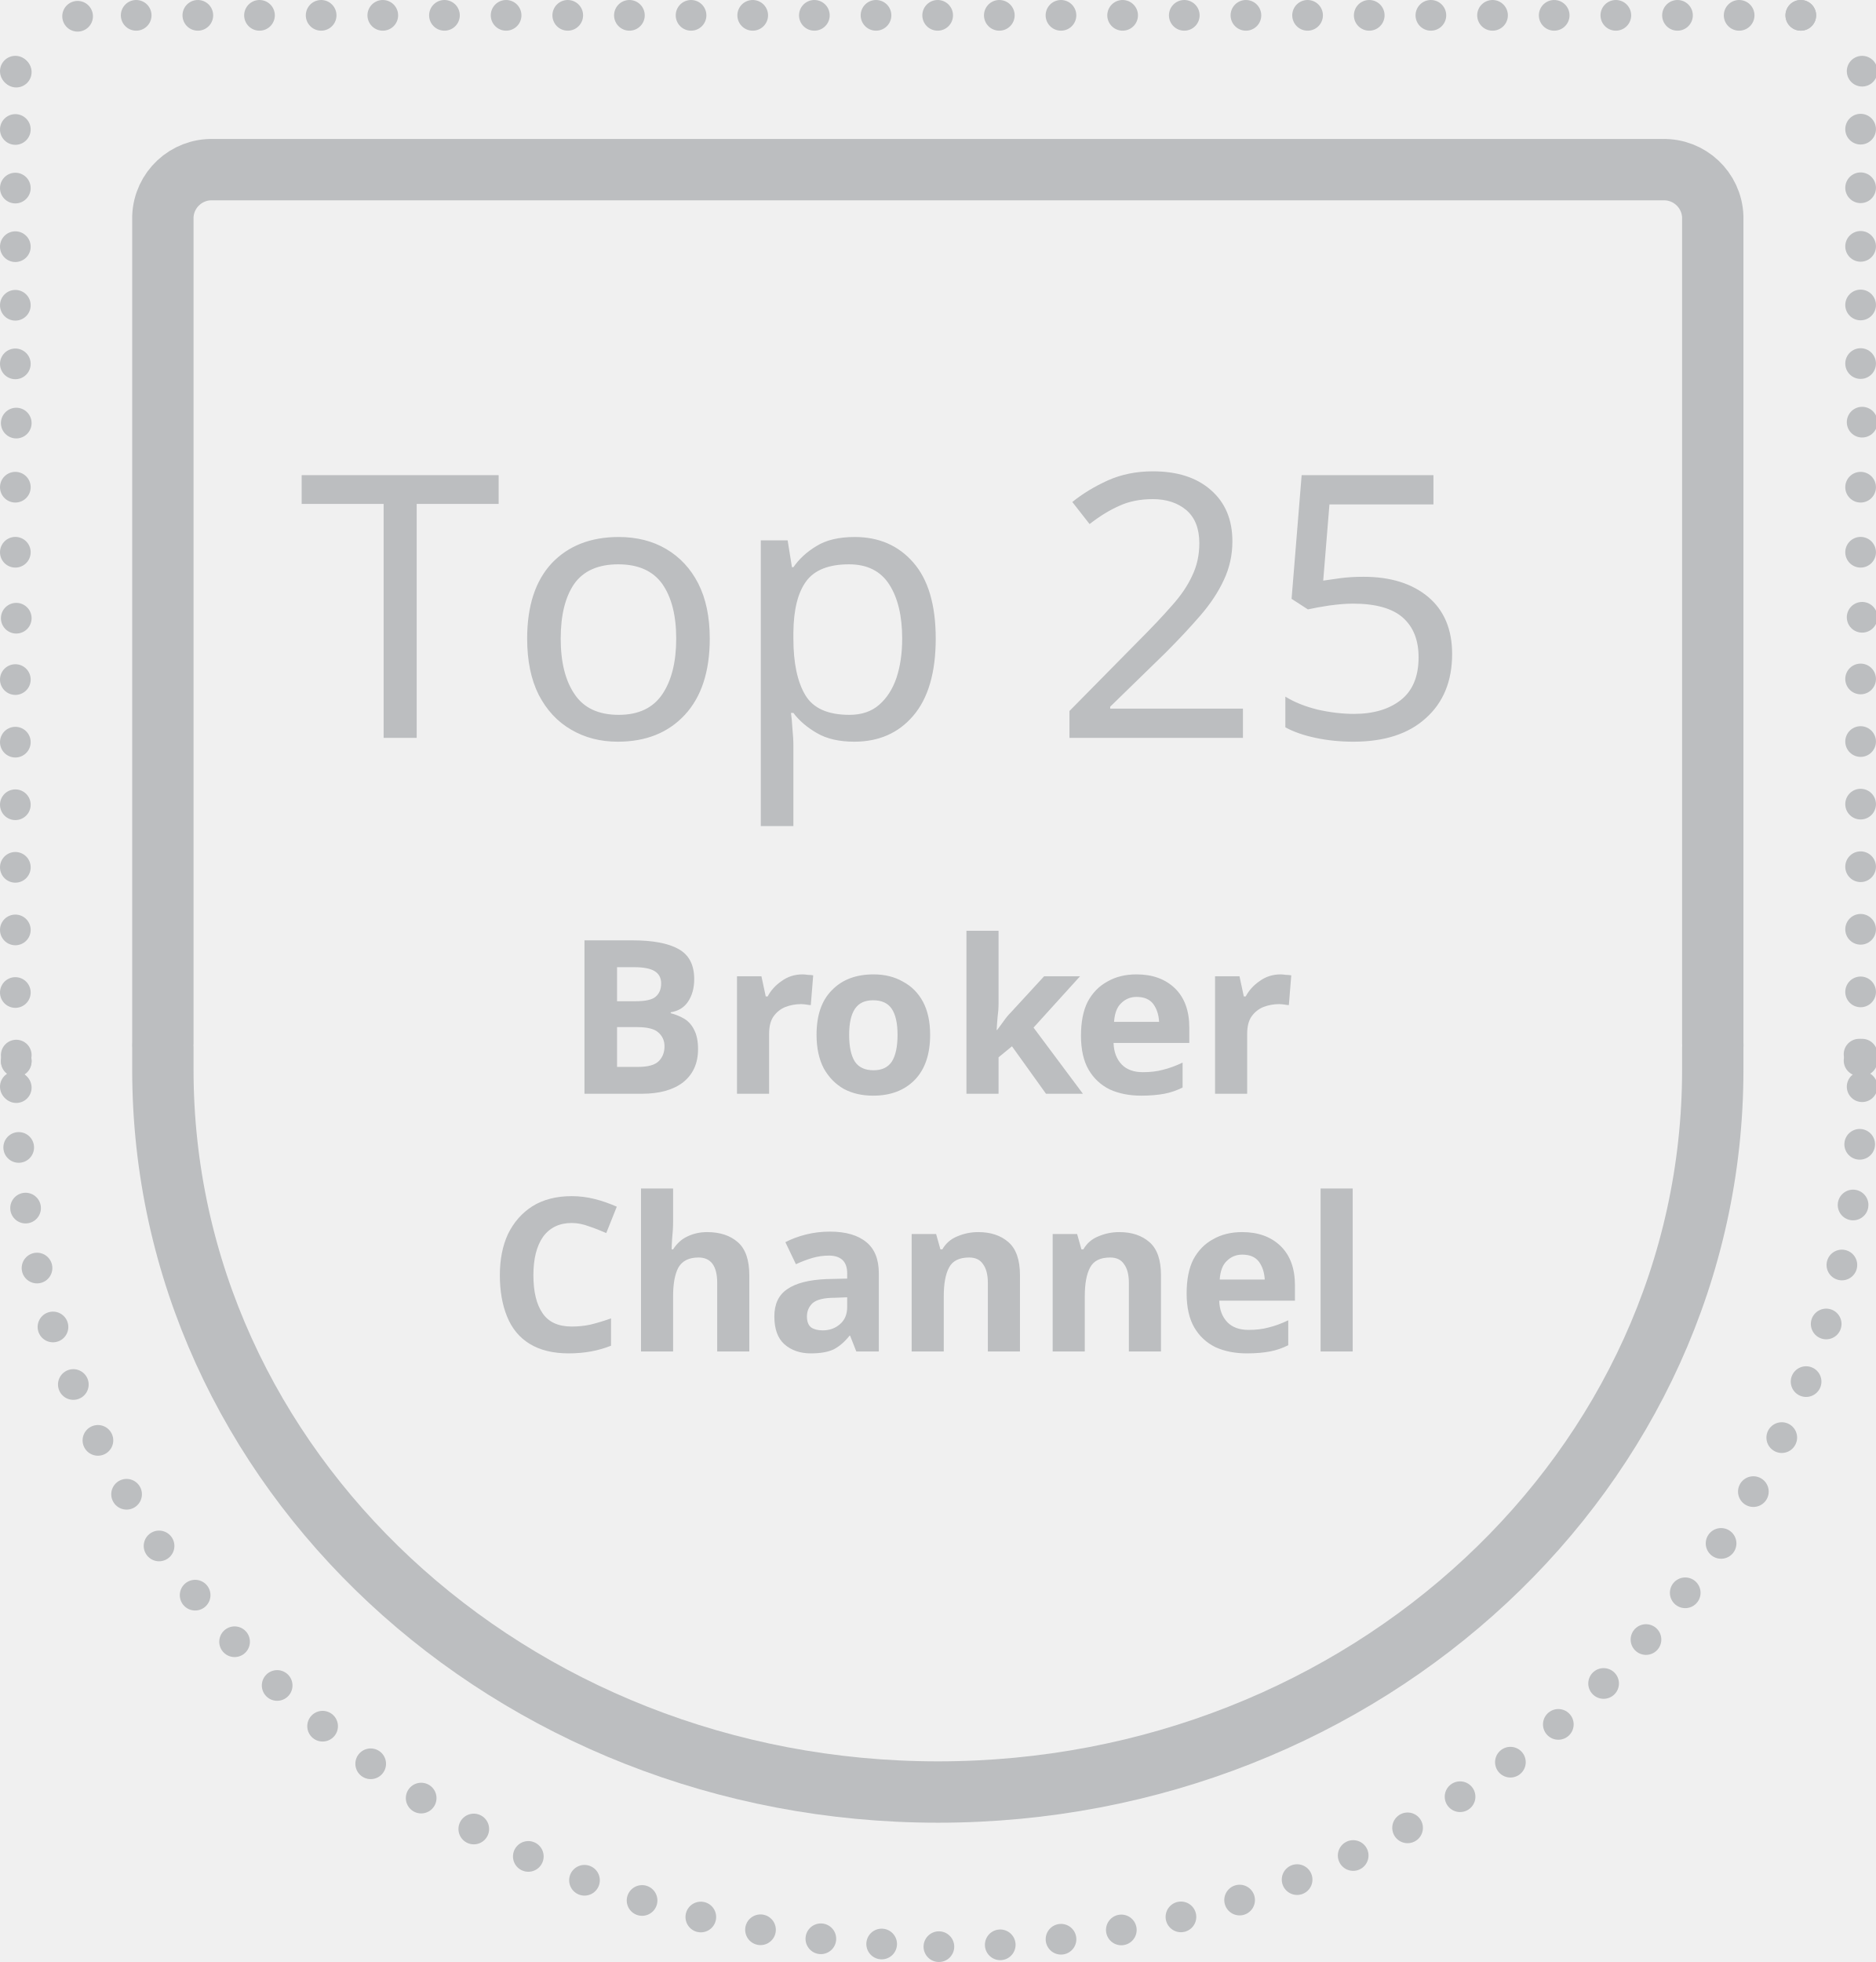
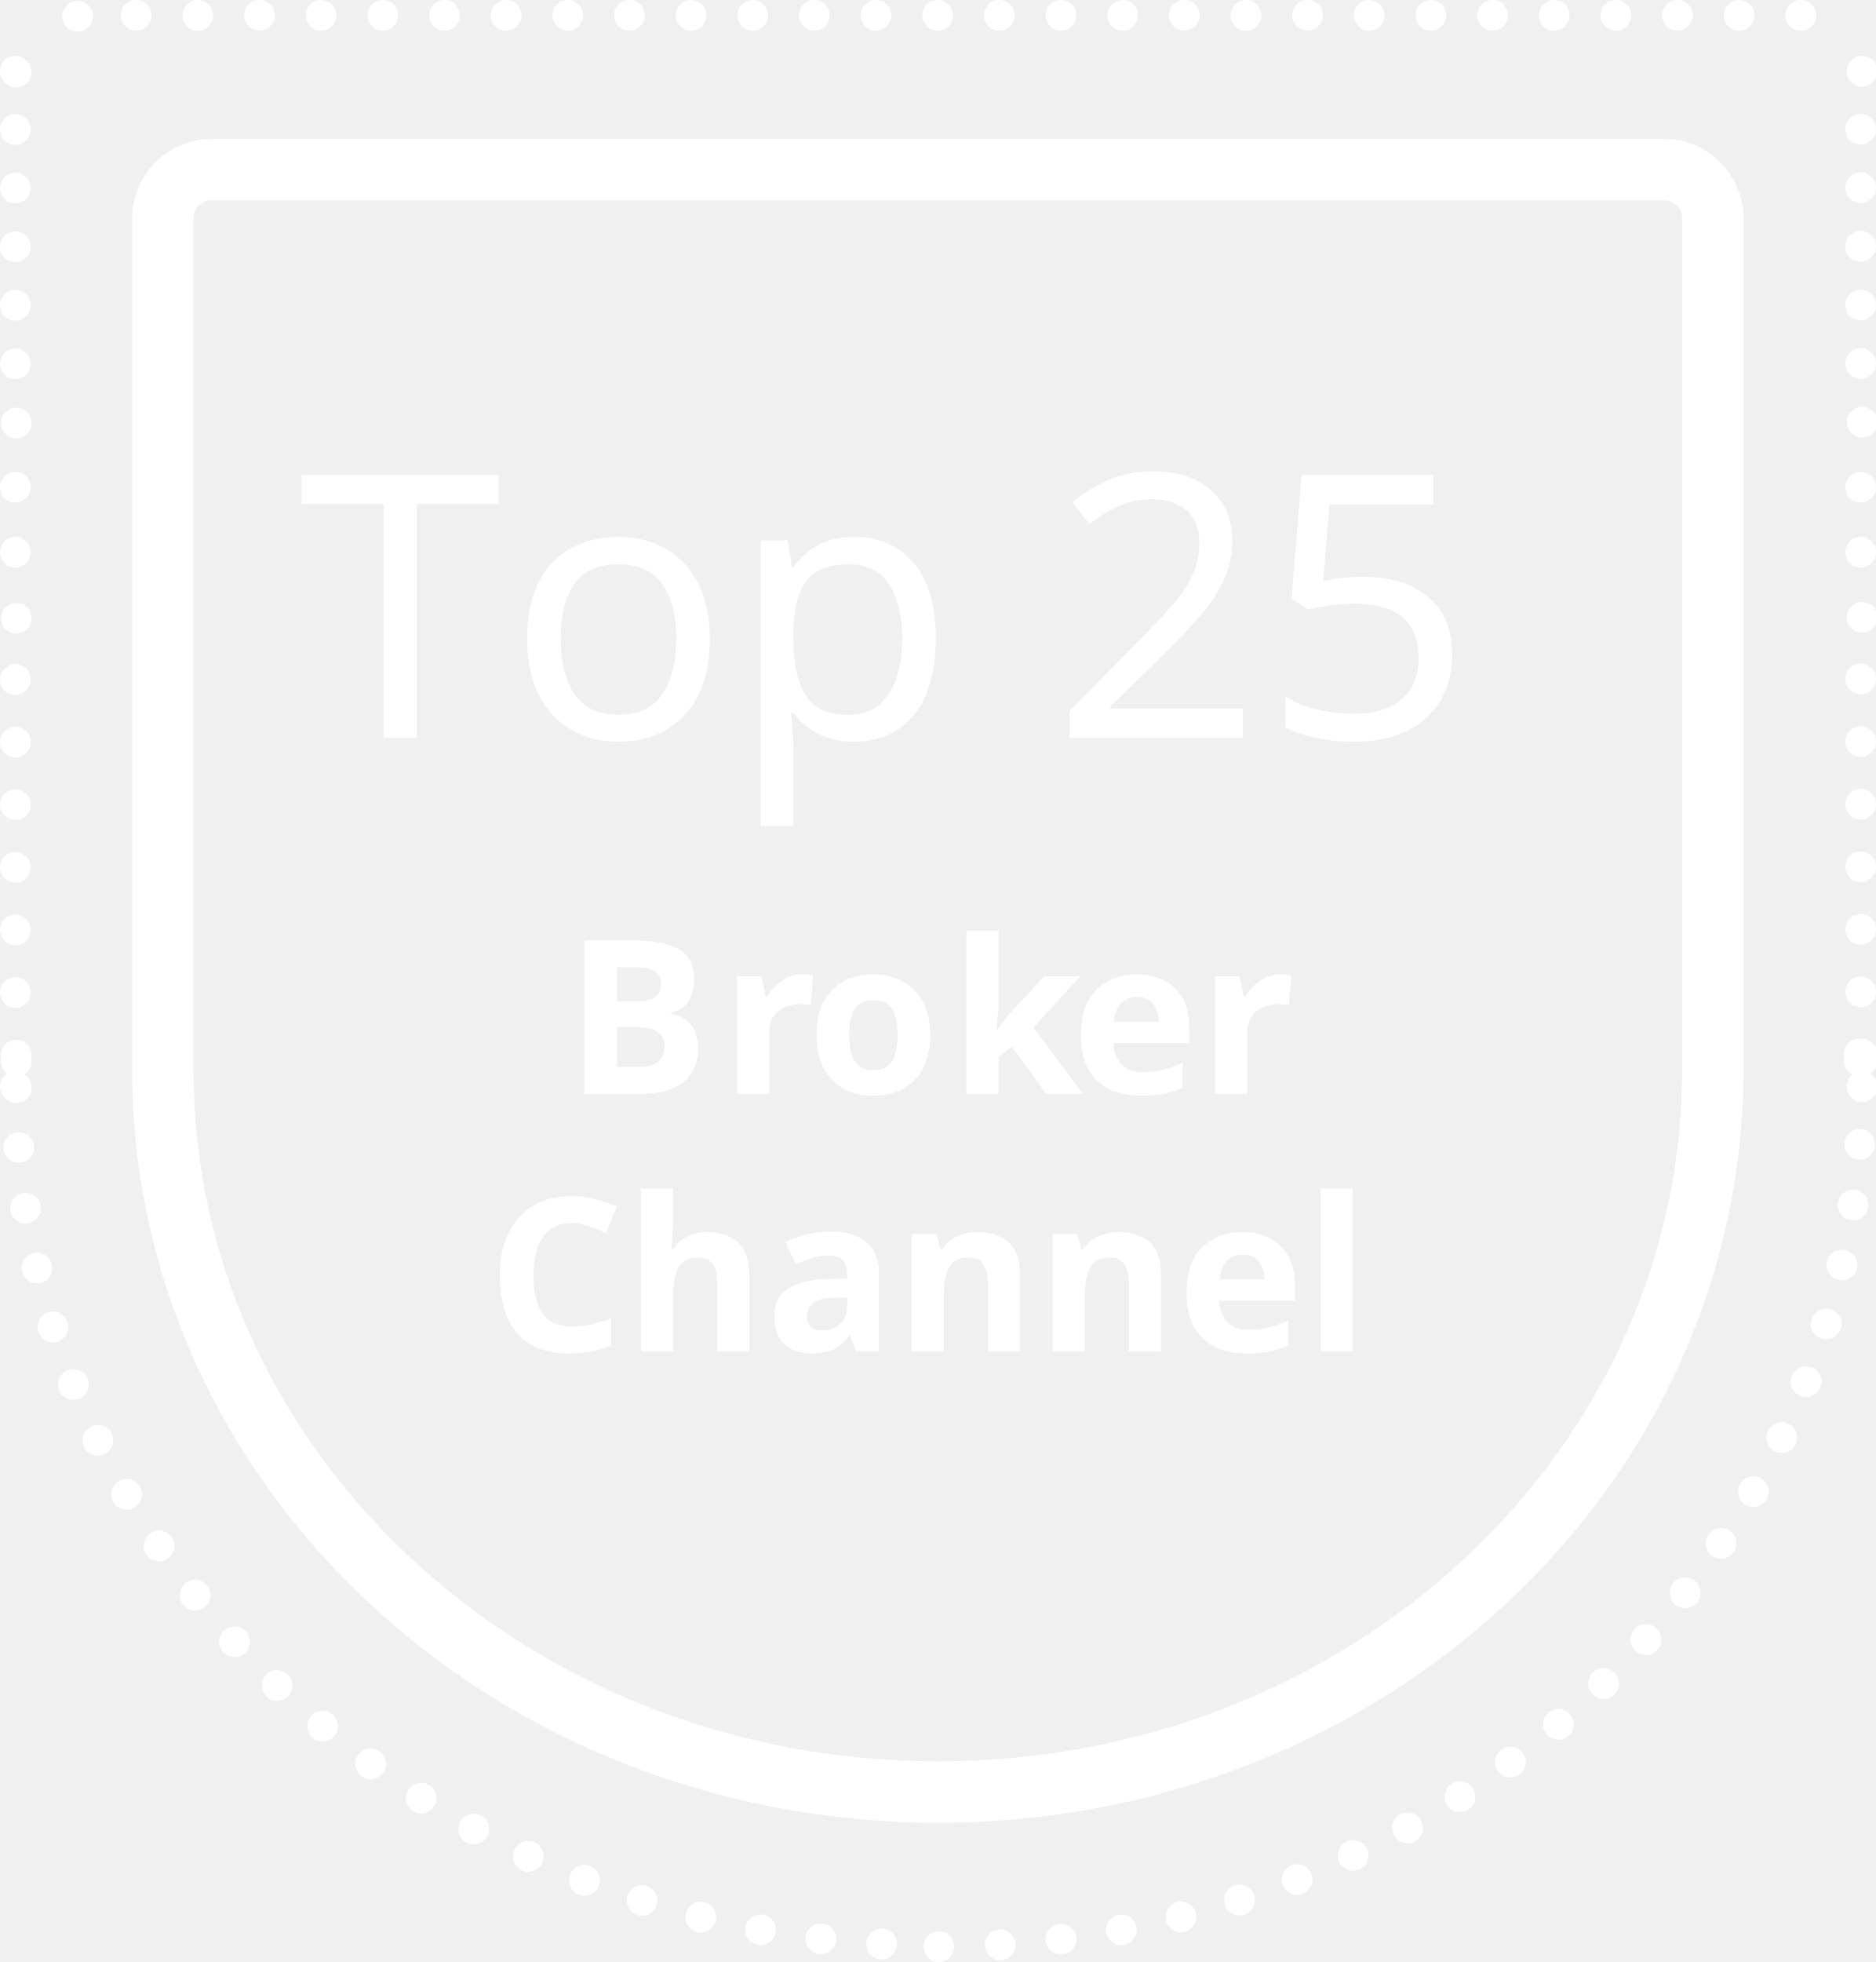
<svg xmlns="http://www.w3.org/2000/svg" id="Layer_1" data-name="Layer 1" viewBox="0 0 61.16 63.95">
  <defs>
-     <style>.cls-1{font-size:12px;}.cls-1,.cls-3{fill:#bcbec0;font-family:Gotham;}.cls-2{letter-spacing:-1px;}.cls-3{font-size:7px;font-weight:700;}.cls-10,.cls-11,.cls-12,.cls-13,.cls-4,.cls-5,.cls-6,.cls-7,.cls-8,.cls-9{fill:none;stroke:#bcbec0;}.cls-10,.cls-11,.cls-12,.cls-4,.cls-5,.cls-6,.cls-7,.cls-8,.cls-9{stroke-linecap:round;stroke-linejoin:round;}.cls-4{stroke-dasharray:0 2.01;}.cls-5{stroke-dasharray:0 2.96;}.cls-6{stroke-dasharray:0 1.91;}.cls-7{stroke-dasharray:0 2.12;}.cls-8{stroke-dasharray:0 2.04;}.cls-9{stroke-dasharray:0 0.21;}.cls-10{stroke-dasharray:0 0.85;}.cls-11{stroke-dasharray:0 1.99;}.cls-13{stroke-miterlimit:10;stroke-width:2px;}</style>
+     <style>.cls-1{font-size:12px;}.cls-1,.cls-3{fill:#ffffff;font-family:Gotham;}.cls-2{letter-spacing:-1px;}.cls-3{font-size:7px;font-weight:700;}.cls-10,.cls-11,.cls-12,.cls-13,.cls-4,.cls-5,.cls-6,.cls-7,.cls-8,.cls-9{fill:none;stroke:#ffffff;}.cls-10,.cls-11,.cls-12,.cls-4,.cls-5,.cls-6,.cls-7,.cls-8,.cls-9{stroke-linecap:round;stroke-linejoin:round;}.cls-4{stroke-dasharray:0 2.01;}.cls-5{stroke-dasharray:0 2.96;}.cls-6{stroke-dasharray:0 1.91;}.cls-7{stroke-dasharray:0 2.12;}.cls-8{stroke-dasharray:0 2.04;}.cls-9{stroke-dasharray:0 0.21;}.cls-10{stroke-dasharray:0 0.85;}.cls-11{stroke-dasharray:0 1.99;}.cls-13{stroke-miterlimit:10;stroke-width:2px;}</style>
  </defs>
  <text class="cls-1" transform="translate(9.71 24.05)">
    <tspan class="cls-2">T</tspan>
    <tspan x="6.82" y="0">op 25</tspan>
  </text>
  <text class="cls-3" transform="translate(18.43 35.65)">B<tspan x="5.05" y="0">r</tspan>
    <tspan x="7.88" y="0">o</tspan>
    <tspan x="12.53" y="0">k</tspan>
    <tspan x="16.5" y="0">er</tspan>
  </text>
  <text class="cls-3" transform="translate(15.89 44.05)">Channel</text>
  <line class="cls-4" x1="56.7" y1="0.5" x2="3.46" y2="0.5" />
  <path class="cls-5" d="M308.89,9.07a1.76,1.76,0,0,1,.6-1.31" transform="translate(-308.39 -6.75)" />
  <line class="cls-6" x1="0.5" y1="4.22" x2="0.5" y2="12.8" />
  <line class="cls-7" x1="0.5" y1="15.88" x2="0.5" y2="19.06" />
  <line class="cls-8" x1="0.5" y1="22.15" x2="0.5" y2="33.34" />
  <path class="cls-9" d="M308.92,41.32l0-.11" transform="translate(-308.39 -6.75)" />
  <path class="cls-10" d="M308.89,42.17c0-.14,0-0.28,0-0.42" transform="translate(-308.39 -6.75)" />
  <path class="cls-11" d="M309,44.15c1.07,14.25,13.57,25.56,29,26" transform="translate(-308.39 -6.75)" />
  <path class="cls-11" d="M341,70.14c15.34-.93,27.54-12.57,28.07-27" transform="translate(-308.39 -6.75)" />
  <path class="cls-10" d="M369,41.32v0.42" transform="translate(-308.39 -6.75)" />
  <path class="cls-9" d="M369,41.11a0.76,0.76,0,0,1,0,.11" transform="translate(-308.39 -6.75)" />
  <line class="cls-8" x1="60.66" y1="32.33" x2="60.66" y2="21.14" />
  <line class="cls-7" x1="60.66" y1="18" x2="60.66" y2="14.82" />
  <line class="cls-6" x1="60.66" y1="11.85" x2="60.66" y2="3.27" />
  <path class="cls-5" d="M367.1,7.25a2,2,0,0,1,1.35.51" transform="translate(-308.39 -6.75)" />
  <path class="cls-12" d="M367.1,7.25h0m2,1.82h0m0,11.44h0m0,6.36h0m0,14.24h0m0,0.21h0m0,0.85h0M339,70.2h0m-30.08-28h0m0-.85h0m0-.21h0m0-14.24h0m0-6.36h0m0-11.44h0m2-1.82h0" transform="translate(-308.39 -6.75)" />
  <path class="cls-13" d="M362.6,12.28H315.34a1.59,1.59,0,0,0-1.64,1.53V40.73a1.33,1.33,0,0,0,0,.18c0,0.24,0,.47,0,0.71,0,13,11.31,23.54,25.27,23.54s25.26-10.54,25.26-23.54c0-.24,0-0.47,0-0.71a1.51,1.51,0,0,0,0-.18V13.81A1.59,1.59,0,0,0,362.6,12.28Z" transform="translate(-308.39 -6.75)" />
</svg>
